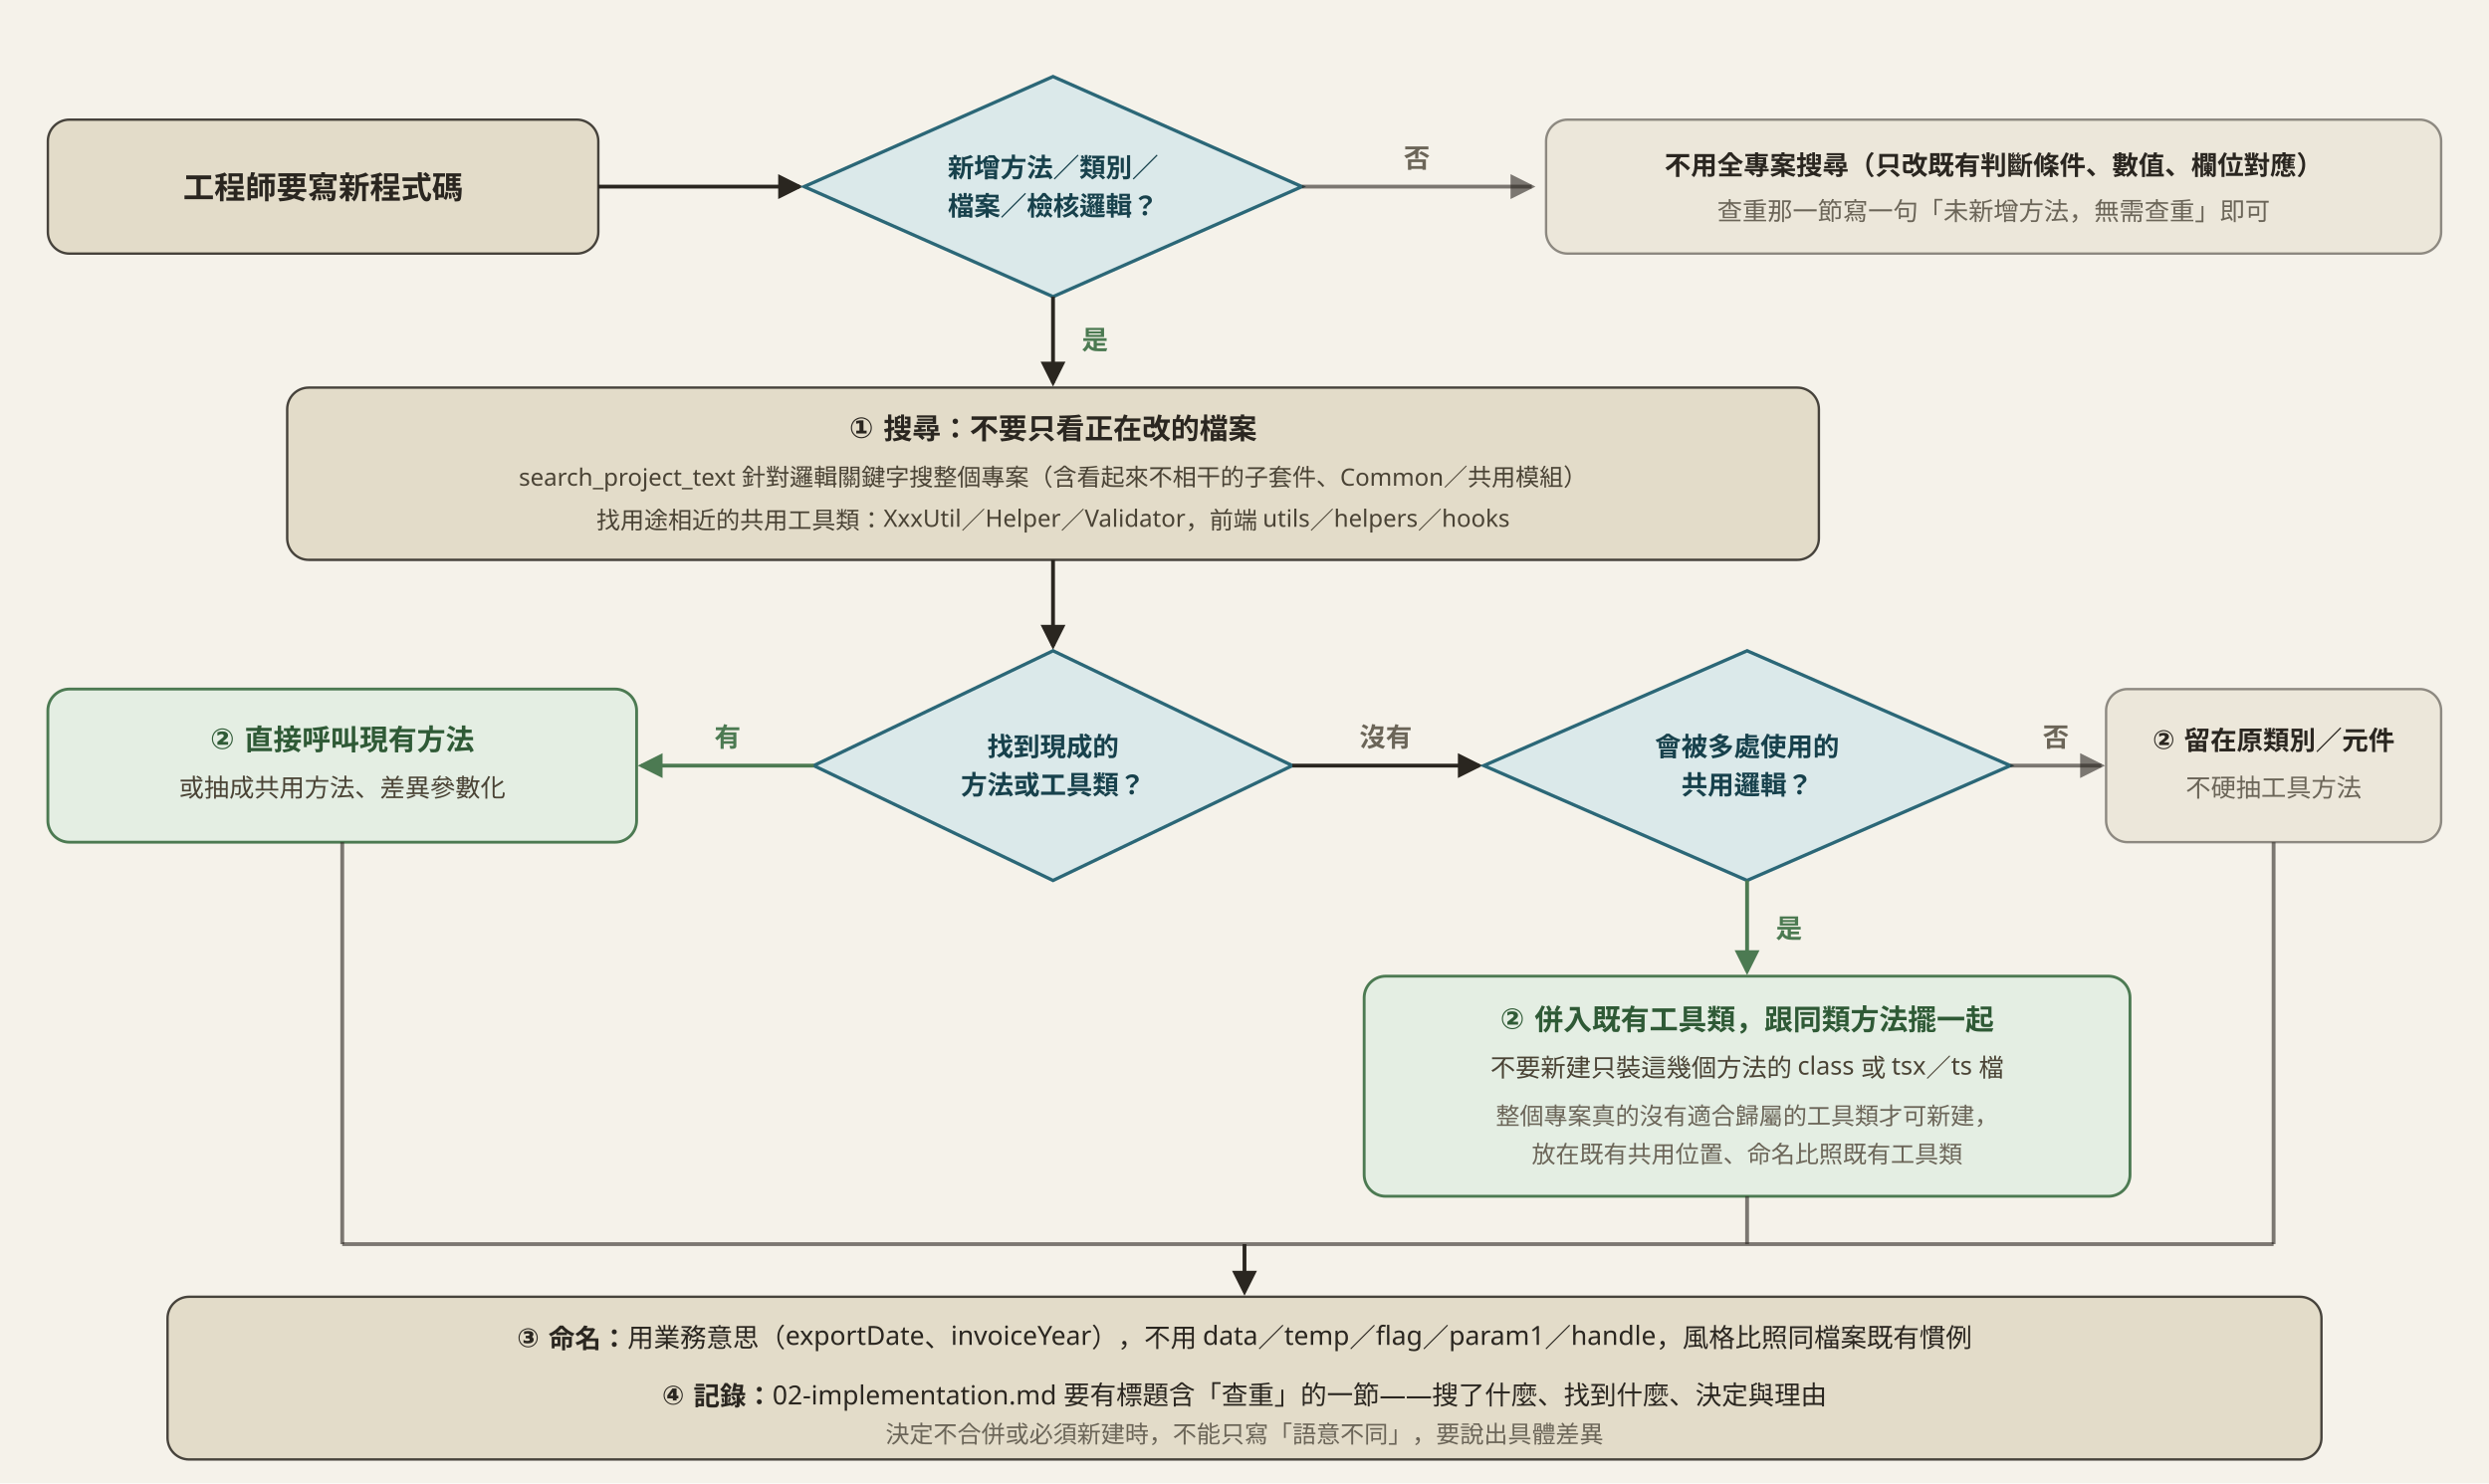
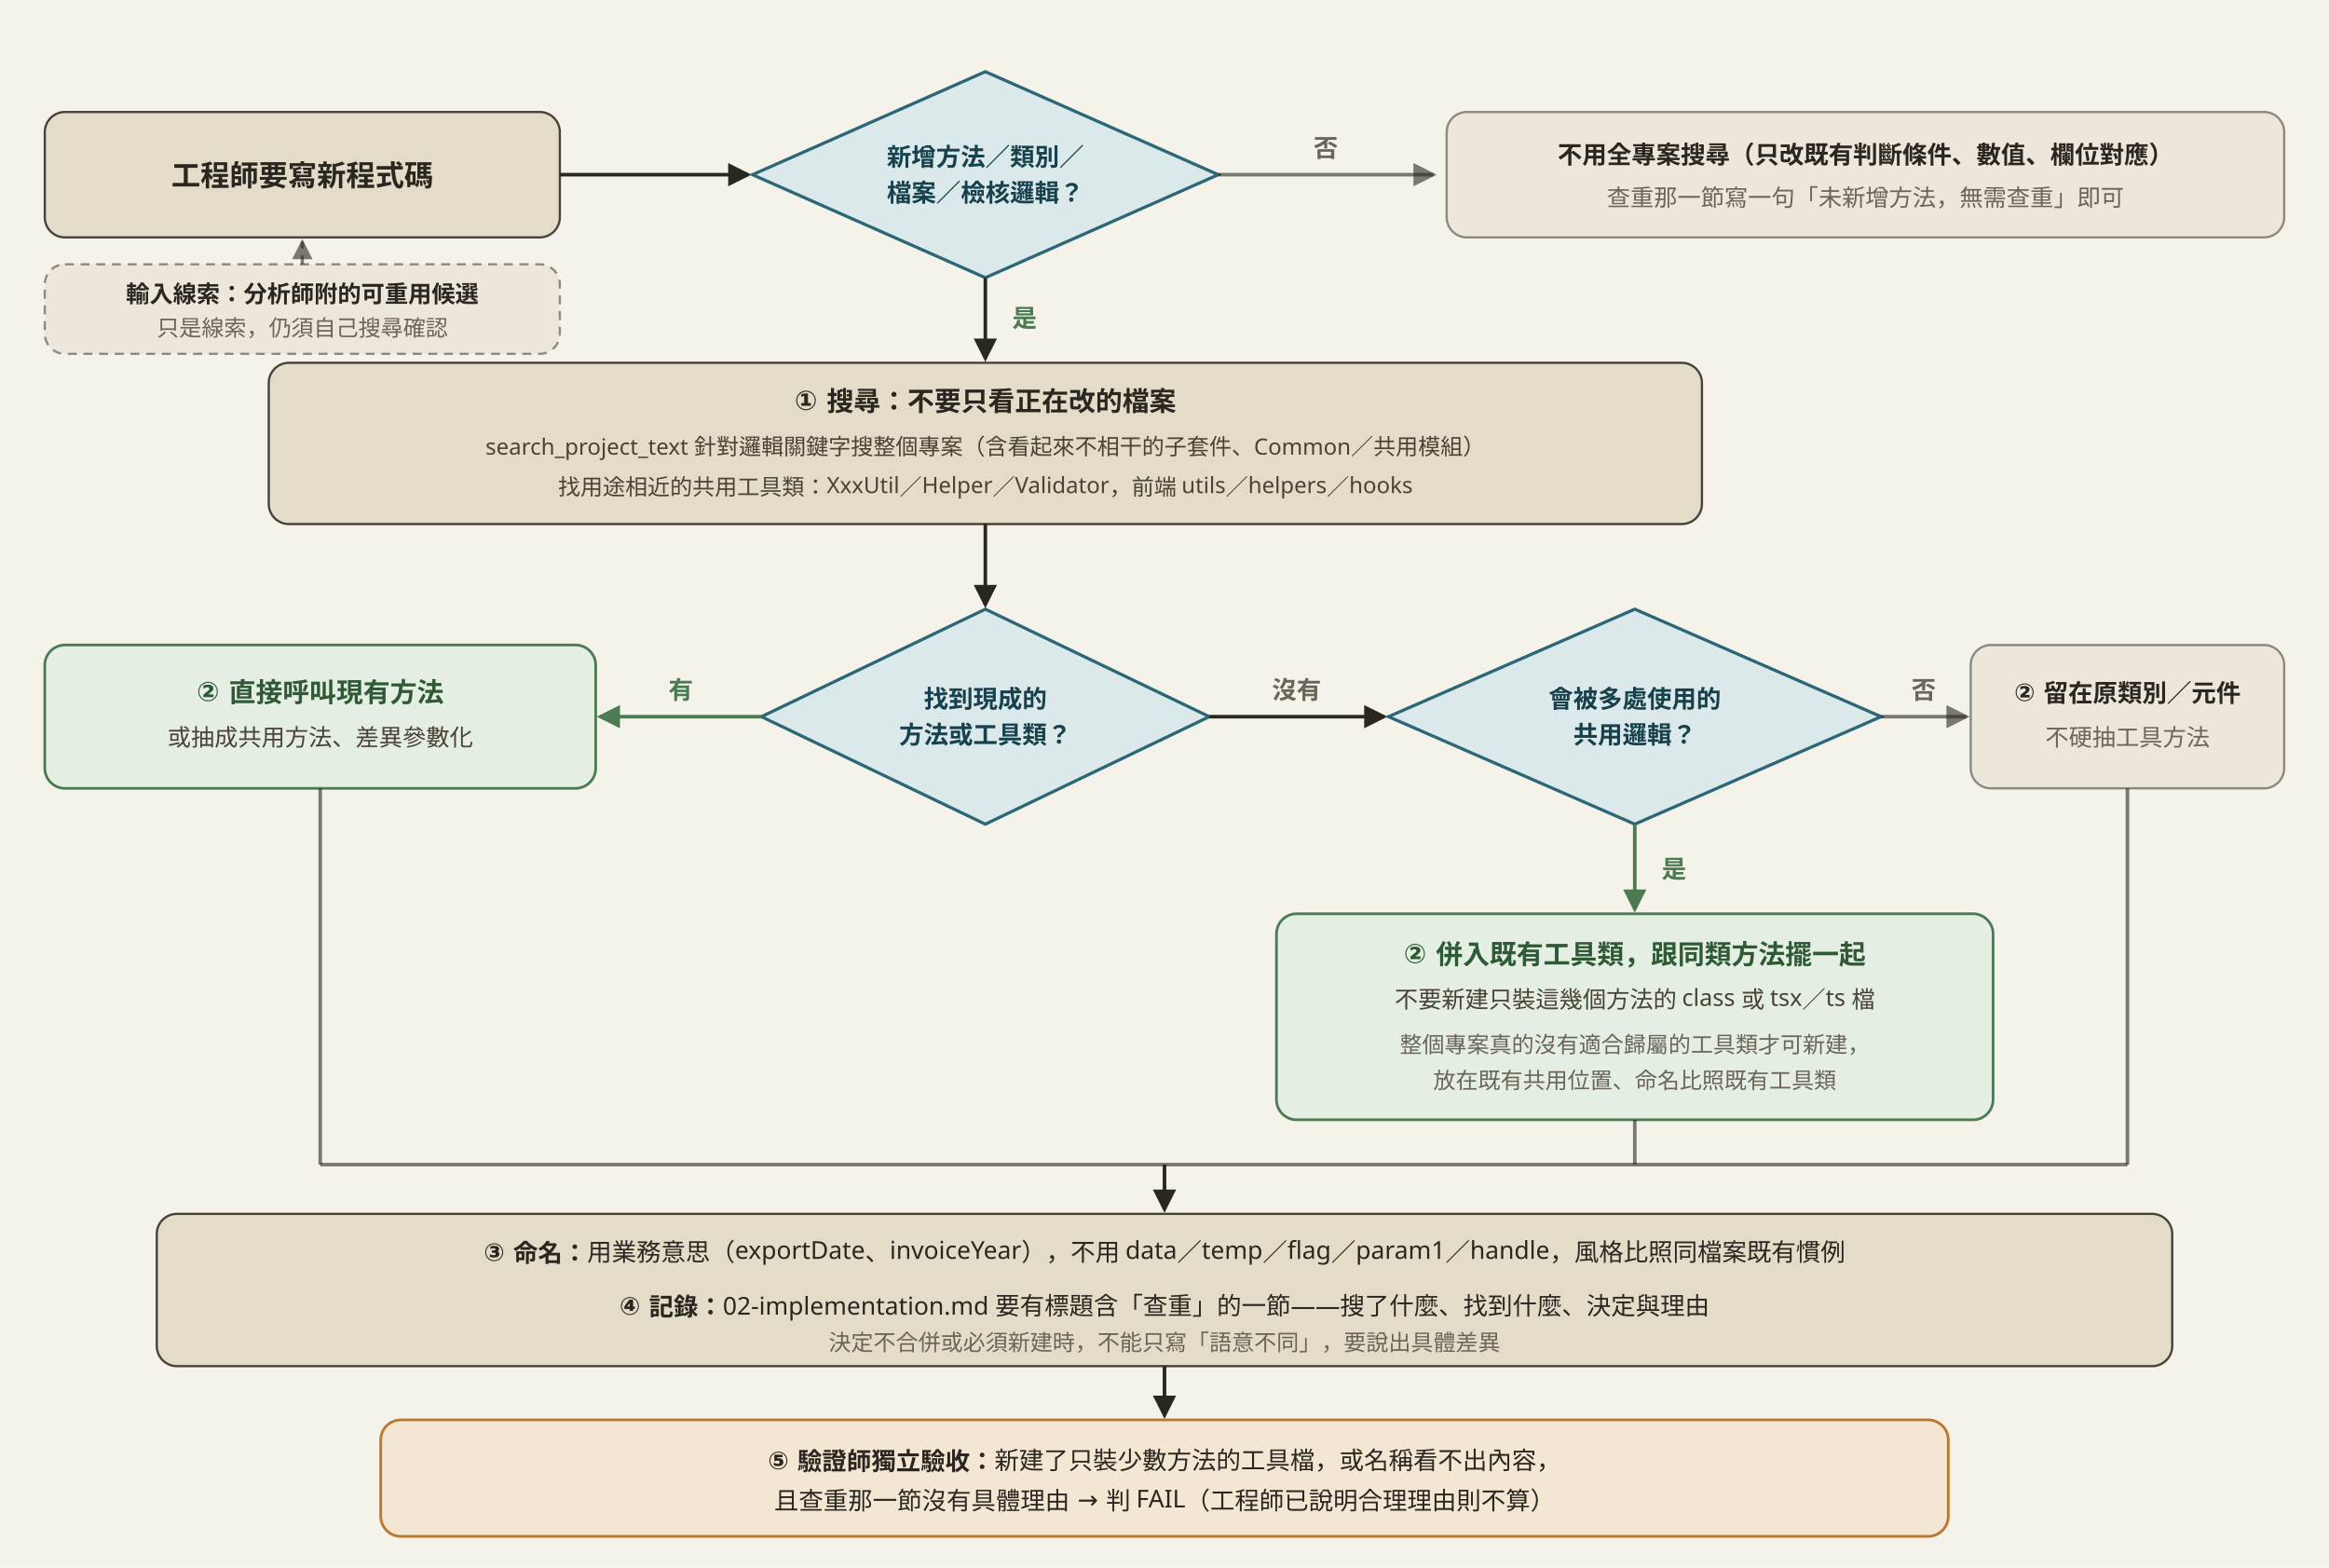
- <svg xmlns="http://www.w3.org/2000/svg" viewBox="0 0 1040 620" role="img" aria-label="工程師動手寫新程式碼前的流程：先判斷是不是要新增方法、類別、檔案或檢核邏輯。不是（只改既有判斷條件、數值、欄位對應）就不用全專案搜尋，查重那一節寫一句未新增方法即可。是的話，第一步用 search_project_text 搜整個專案並找用途相近的共用工具類；找到現成的就直接呼叫或抽成共用方法並把差異參數化；沒找到時，只有這張票自己會用到的邏輯留在原本的類別或元件，會被多處使用的共用邏輯併入既有工具類、跟同類方法擺在一起，不要新建只裝這幾個方法的 class 或 tsx，整個專案真的沒有適合歸屬才可以新建並放在既有共用位置。最後共同的兩步：命名要用業務意思不用 data、temp、flag 這類名稱，並在 02-implementation.md 寫一節標題含查重的紀錄。">
+ <svg xmlns="http://www.w3.org/2000/svg" viewBox="0 0 1040 700" role="img" aria-label="工程師動手寫新程式碼前的流程：先判斷是不是要新增方法、類別、檔案或檢核邏輯。不是（只改既有判斷條件、數值、欄位對應）就不用全專案搜尋，查重那一節寫一句未新增方法即可。是的話，第一步用 search_project_text 搜整個專案並找用途相近的共用工具類；找到現成的就直接呼叫或抽成共用方法並把差異參數化；沒找到時，只有這張票自己會用到的邏輯留在原本的類別或元件，會被多處使用的共用邏輯併入既有工具類、跟同類方法擺在一起，不要新建只裝這幾個方法的 class 或 tsx，整個專案真的沒有適合歸屬才可以新建並放在既有共用位置。最後共同的兩步：命名要用業務意思不用 data、temp、flag 這類名稱，並在 02-implementation.md 寫一節標題含查重的紀錄。流程的輸入是分析師附在分析結果裡的可重用候選線索（只是線索，工程師仍須自己搜尋）；流程的最後由驗證師獨立驗收，新建了只裝少數方法的工具檔或名稱看不出內容、且查重那一節沒有具體理由，就判 FAIL。">
  <defs>
    <marker id="arrowER" viewBox="0 0 10 10" refX="8.5" refY="5" markerWidth="6.5" markerHeight="6.5" orient="auto-start-reverse">
      <path d="M0,0 L10,5 L0,10 z" fill="#2a2620" />
    </marker>
    <marker id="arrowERGood" viewBox="0 0 10 10" refX="8.5" refY="5" markerWidth="6.5" markerHeight="6.5" orient="auto-start-reverse">
      <path d="M0,0 L10,5 L0,10 z" fill="#4c7a52" />
    </marker>
    <marker id="arrowERNeutral" viewBox="0 0 10 10" refX="8.5" refY="5" markerWidth="6.5" markerHeight="6.5" orient="auto-start-reverse">
      <path d="M0,0 L10,5 L0,10 z" fill="#2a2620" fill-opacity="0.6" />
    </marker>
  </defs>
-   <rect x="0" y="0" width="1040" height="620" fill="#f5f2ea" />
+   <rect x="0" y="0" width="1040" height="700" fill="#f5f2ea" />
  <g font-family="'Noto Sans TC',sans-serif" transform="translate(0,20)">
    <rect x="20" y="30" width="230" height="56" rx="9" fill="#e3dcc9" stroke="#2a2620" stroke-opacity="0.85" />
    <text x="135" y="63" text-anchor="middle" font-size="13" font-weight="700" fill="#2a2620">工程師要寫新程式碼</text>
+     <rect x="20" y="98" width="230" height="40" rx="9" fill="#ece7da" stroke="#2a2620" stroke-opacity="0.5" stroke-dasharray="4 3" />
+     <text x="135" y="115" text-anchor="middle" font-size="10.5" font-weight="700" fill="#2a2620">輸入線索：分析師附的可重用候選</text>
+     <text x="135" y="130" text-anchor="middle" font-size="10" fill="#6b6558">只是線索，仍須自己搜尋確認</text>
+     <line x1="135" y1="98" x2="135" y2="88" stroke="#2a2620" stroke-opacity="0.6" stroke-width="1.4" stroke-dasharray="4 3" marker-end="url(#arrowERNeutral)" />
    <line x1="250" y1="58" x2="334" y2="58" stroke="#2a2620" stroke-width="1.6" marker-end="url(#arrowER)" />
    <polygon points="336,58 440,12 544,58 440,104" fill="#dbe9ea" stroke="#2b6777" stroke-width="1.4" />
    <text x="440" y="54" text-anchor="middle" font-size="11" font-weight="700" fill="#17414c">新增方法／類別／</text>
    <text x="440" y="70" text-anchor="middle" font-size="11" font-weight="700" fill="#17414c">檔案／檢核邏輯？</text>
    <line x1="544" y1="58" x2="640" y2="58" stroke="#2a2620" stroke-opacity="0.6" stroke-width="1.6" marker-end="url(#arrowERNeutral)" />
    <text x="592" y="50" text-anchor="middle" font-size="11" font-weight="700" fill="#6b6558">否</text>
    <rect x="646" y="30" width="374" height="56" rx="9" fill="#ece7da" stroke="#2a2620" stroke-opacity="0.5" />
    <text x="833" y="53" text-anchor="middle" font-size="11" font-weight="700" fill="#2a2620">不用全專案搜尋（只改既有判斷條件、數值、欄位對應）</text>
    <text x="833" y="72" text-anchor="middle" font-size="10.5" fill="#6b6558">查重那一節寫一句「未新增方法，無需查重」即可</text>
    <line x1="440" y1="104" x2="440" y2="140" stroke="#2a2620" stroke-width="1.6" marker-end="url(#arrowER)" />
    <text x="452" y="126" font-size="11" font-weight="700" fill="#4c7a52">是</text>
    <rect x="120" y="142" width="640" height="72" rx="9" fill="#e3dcc9" stroke="#2a2620" stroke-opacity="0.85" />
    <text x="440" y="163" text-anchor="middle" font-size="12" font-weight="700" fill="#2a2620">① 搜尋：不要只看正在改的檔案</text>
    <text x="440" y="183" text-anchor="middle" font-size="10" fill="#4a4335">search_project_text 針對邏輯關鍵字搜整個專案（含看起來不相干的子套件、Common／共用模組）</text>
    <text x="440" y="201" text-anchor="middle" font-size="10" fill="#4a4335">找用途相近的共用工具類：XxxUtil／Helper／Validator，前端 utils／helpers／hooks</text>
    <line x1="440" y1="214" x2="440" y2="250" stroke="#2a2620" stroke-width="1.6" marker-end="url(#arrowER)" />
    <polygon points="340,300 440,252 540,300 440,348" fill="#dbe9ea" stroke="#2b6777" stroke-width="1.4" />
    <text x="440" y="296" text-anchor="middle" font-size="11" font-weight="700" fill="#17414c">找到現成的</text>
    <text x="440" y="312" text-anchor="middle" font-size="11" font-weight="700" fill="#17414c">方法或工具類？</text>
    <line x1="340" y1="300" x2="268" y2="300" stroke="#4c7a52" stroke-width="1.6" marker-end="url(#arrowERGood)" />
    <text x="304" y="292" text-anchor="middle" font-size="11" font-weight="700" fill="#4c7a52">有</text>
    <rect x="20" y="268" width="246" height="64" rx="9" fill="#e4eee3" stroke="#4c7a52" stroke-width="1.2" />
    <text x="143" y="293" text-anchor="middle" font-size="12" font-weight="700" fill="#2f5a36">② 直接呼叫現有方法</text>
    <text x="143" y="313" text-anchor="middle" font-size="10.5" fill="#4a4335">或抽成共用方法、差異參數化</text>
    <line x1="540" y1="300" x2="618" y2="300" stroke="#2a2620" stroke-width="1.6" marker-end="url(#arrowER)" />
    <text x="579" y="292" text-anchor="middle" font-size="11" font-weight="700" fill="#6b6558">沒有</text>
    <polygon points="620,300 730,252 840,300 730,348" fill="#dbe9ea" stroke="#2b6777" stroke-width="1.4" />
    <text x="730" y="296" text-anchor="middle" font-size="11" font-weight="700" fill="#17414c">會被多處使用的</text>
    <text x="730" y="312" text-anchor="middle" font-size="11" font-weight="700" fill="#17414c">共用邏輯？</text>
    <line x1="840" y1="300" x2="878" y2="300" stroke="#2a2620" stroke-opacity="0.6" stroke-width="1.6" marker-end="url(#arrowERNeutral)" />
    <text x="859" y="292" text-anchor="middle" font-size="11" font-weight="700" fill="#6b6558">否</text>
    <rect x="880" y="268" width="140" height="64" rx="9" fill="#ece7da" stroke="#2a2620" stroke-opacity="0.5" />
    <text x="950" y="293" text-anchor="middle" font-size="11" font-weight="700" fill="#2a2620">② 留在原類別／元件</text>
    <text x="950" y="313" text-anchor="middle" font-size="10.5" fill="#6b6558">不硬抽工具方法</text>
    <line x1="730" y1="348" x2="730" y2="386" stroke="#4c7a52" stroke-width="1.6" marker-end="url(#arrowERGood)" />
    <text x="742" y="372" font-size="11" font-weight="700" fill="#4c7a52">是</text>
    <rect x="570" y="388" width="320" height="92" rx="9" fill="#e4eee3" stroke="#4c7a52" stroke-width="1.2" />
    <text x="730" y="410" text-anchor="middle" font-size="12" font-weight="700" fill="#2f5a36">② 併入既有工具類，跟同類方法擺一起</text>
    <text x="730" y="430" text-anchor="middle" font-size="10.5" fill="#4a4335">不要新建只裝這幾個方法的 class 或 tsx／ts 檔</text>
    <text x="730" y="450" text-anchor="middle" font-size="10" fill="#6b6558">整個專案真的沒有適合歸屬的工具類才可新建，</text>
    <text x="730" y="466" text-anchor="middle" font-size="10" fill="#6b6558">放在既有共用位置、命名比照既有工具類</text>
    <line x1="143" y1="332" x2="143" y2="500" stroke="#2a2620" stroke-opacity="0.6" stroke-width="1.6" />
    <line x1="950" y1="332" x2="950" y2="500" stroke="#2a2620" stroke-opacity="0.6" stroke-width="1.6" />
    <line x1="730" y1="480" x2="730" y2="500" stroke="#2a2620" stroke-opacity="0.6" stroke-width="1.6" />
    <line x1="143" y1="500" x2="950" y2="500" stroke="#2a2620" stroke-opacity="0.6" stroke-width="1.6" />
    <line x1="520" y1="500" x2="520" y2="520" stroke="#2a2620" stroke-width="1.6" marker-end="url(#arrowER)" />
    <rect x="70" y="522" width="900" height="68" rx="9" fill="#e3dcc9" stroke="#2a2620" stroke-opacity="0.85" />
    <text x="520" y="543" text-anchor="middle" font-size="11" fill="#2a2620">
      <tspan font-weight="700">③ 命名：</tspan>用業務意思（exportDate、invoiceYear），不用 data／temp／flag／param1／handle，風格比照同檔案既有慣例</text>
    <text x="520" y="567" text-anchor="middle" font-size="11" fill="#2a2620">
      <tspan font-weight="700">④ 記錄：</tspan>02-implementation.md 要有標題含「查重」的一節——搜了什麼、找到什麼、決定與理由</text>
    <text x="520" y="583" text-anchor="middle" font-size="10" fill="#6b6558">決定不合併或必須新建時，不能只寫「語意不同」，要說出具體差異</text>
+     <line x1="520" y1="590" x2="520" y2="612" stroke="#2a2620" stroke-width="1.6" marker-end="url(#arrowER)" />
+     <rect x="170" y="614" width="700" height="52" rx="9" fill="#f3e6d3" stroke="#b9782e" stroke-width="1.2" />
+     <text x="520" y="636" text-anchor="middle" font-size="11" fill="#2a2620">
+       <tspan font-weight="700">⑤ 驗證師獨立驗收：</tspan>新建了只裝少數方法的工具檔，或名稱看不出內容，</text>
+     <text x="520" y="654" text-anchor="middle" font-size="11" fill="#2a2620">且查重那一節沒有具體理由 → 判 FAIL（工程師已說明合理理由則不算）</text>
  </g>
</svg>
